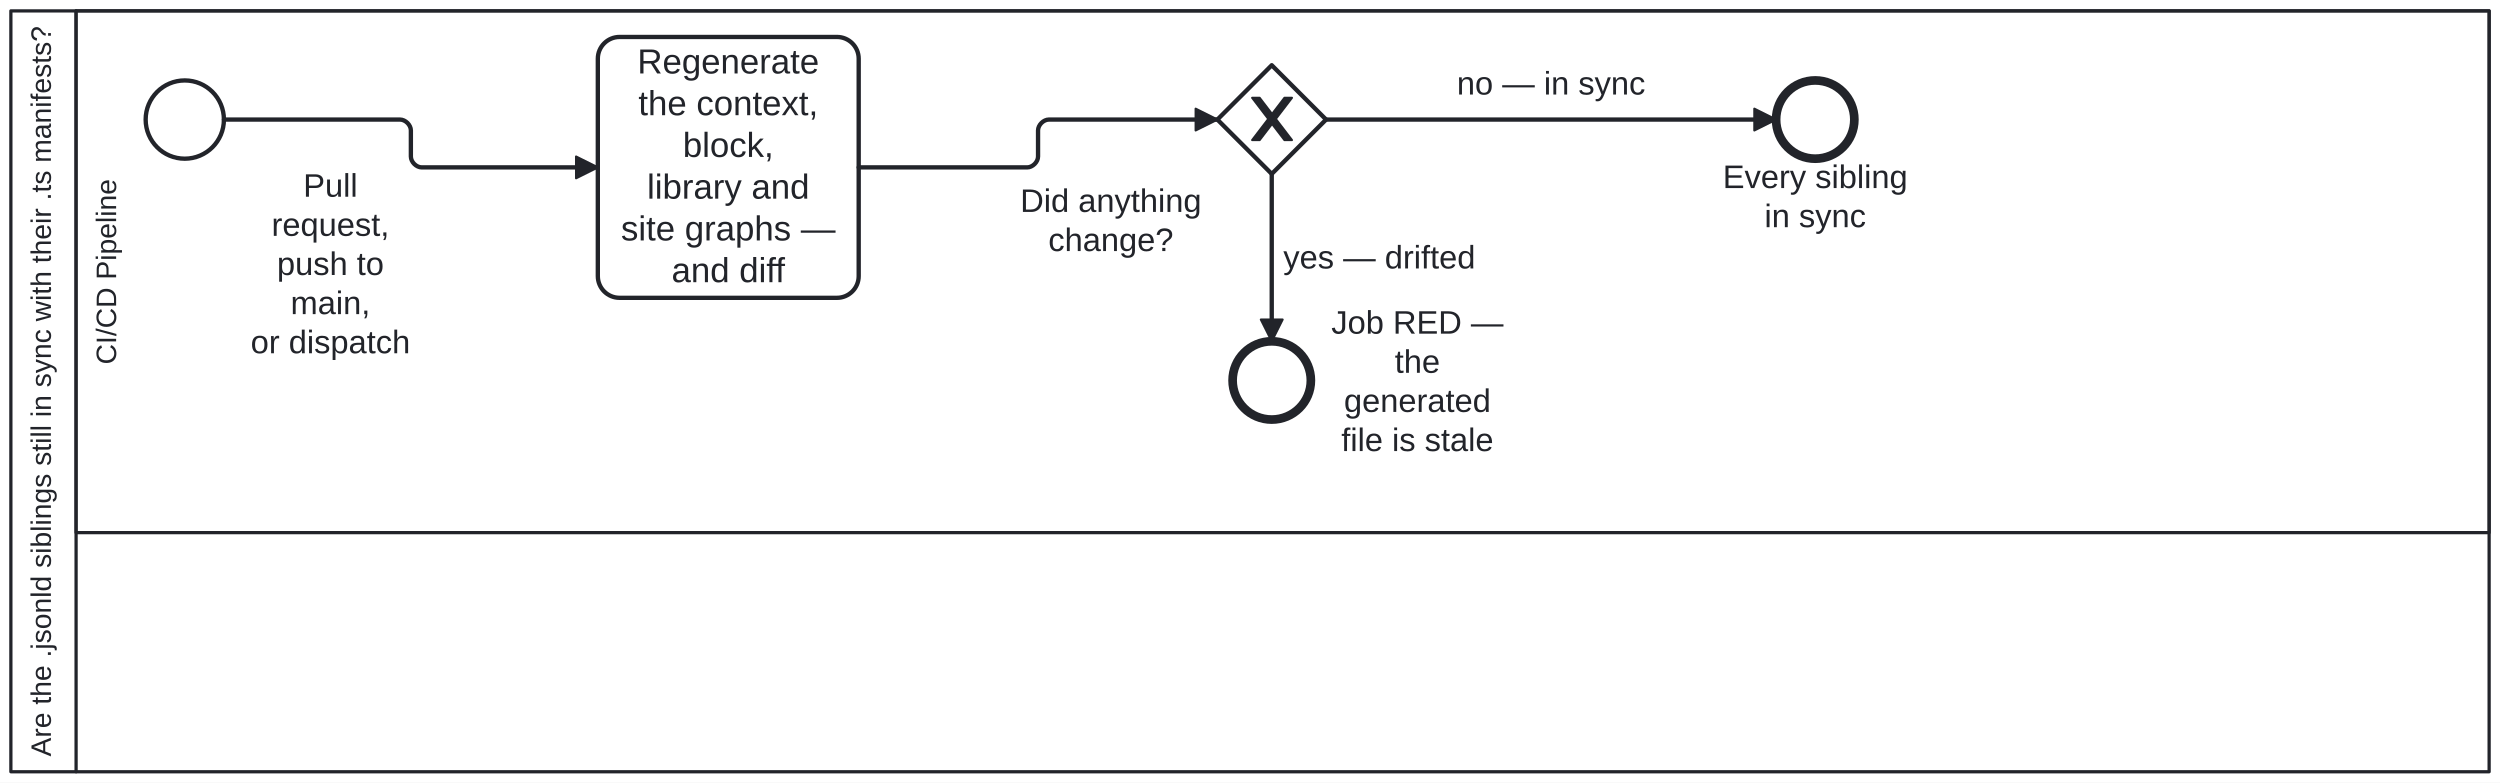
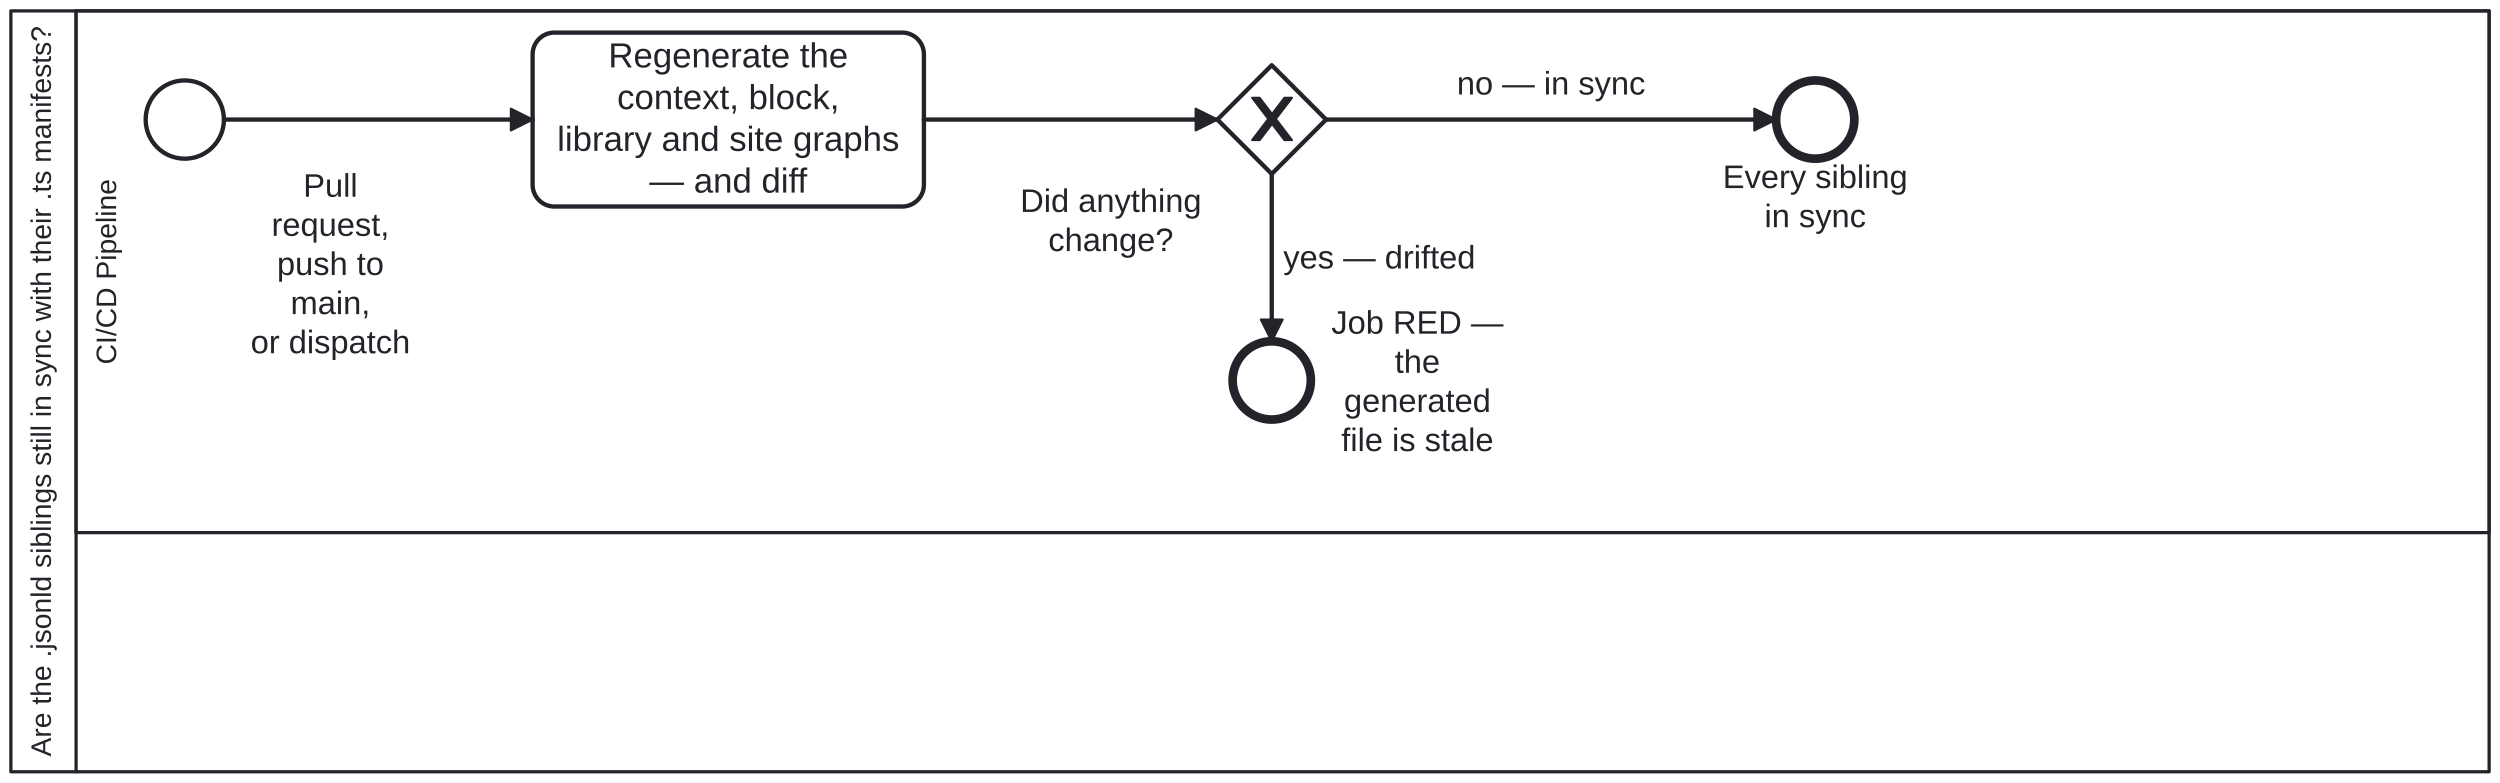
<svg xmlns="http://www.w3.org/2000/svg" width="100%" style="max-width:100%;height:auto" viewBox="55 55 1150 360" version="1.1">
  <rect x="55" y="55" width="1150" height="360" fill="#ffffff" />
  <g class="djs-group">
    <g class="djs-element djs-shape" data-element-id="Participant_Process_JsonLdDrift" style="display: block;" transform="matrix(1 0 0 1 60 60)">
      <g class="djs-visual">
        <rect x="0" y="0" width="1140" height="350" rx="0" ry="0" style="stroke-linecap: round; stroke-linejoin: round; stroke: rgb(34, 36, 42); stroke-width: 1.5px; fill: white; fill-opacity: 0.95;" />
        <path style="fill: none; stroke-linecap: round; stroke-linejoin: round; stroke: rgb(34, 36, 42); stroke-width: 1.5px;" d="M30,0L30,350" />
        <text lineHeight="1.05" class="djs-label" transform="matrix(-1.83697e-16 -1 1 -1.83697e-16 0 350)" style="font-family: Arial, sans-serif; font-size: 13px; font-weight: normal; fill: rgb(34, 36, 42);">
          <tspan x="7.016" y="18.413">Are the .jsonld siblings still in sync with their .ts manifests?</tspan>
        </text>
      </g>
      <rect class="djs-hit djs-hit-all" x="0" y="0" width="1140" height="350" style="fill: none; stroke-opacity: 0; stroke: white; stroke-width: 15px;" />
    </g>
    <g class="djs-children">
      <g class="djs-group">
        <g class="djs-element djs-shape" data-element-id="Lane_Ci" style="display: block;" transform="matrix(1 0 0 1 90 60)">
          <g class="djs-visual">
            <rect x="0" y="0" width="1110" height="240" rx="0" ry="0" style="stroke-linecap: round; stroke-linejoin: round; stroke: rgb(34, 36, 42); stroke-width: 1.5px; fill: white; fill-opacity: 0.25;" />
            <text lineHeight="1.05" class="djs-label" transform="matrix(-1.83697e-16 -1 1 -1.83697e-16 0 240)" style="font-family: Arial, sans-serif; font-size: 13px; font-weight: normal; fill: rgb(34, 36, 42);">
              <tspan x="77.372" y="18.413">CI/CD Pipeline</tspan>
            </text>
          </g>
          <rect class="djs-hit djs-hit-all" x="0" y="0" width="1110" height="240" style="fill: none; stroke-opacity: 0; stroke: white; stroke-width: 15px;" />
        </g>
      </g>
      <g class="djs-group">
        <g class="djs-element djs-shape" data-element-id="Start_Change" style="display: block;" transform="matrix(1 0 0 1 122 92)">
          <g class="djs-visual">
            <circle cx="18" cy="18" r="18" style="stroke-linecap: round; stroke-linejoin: round; stroke: rgb(34, 36, 42); stroke-width: 2px; fill: white; fill-opacity: 0.95;" />
          </g>
          <rect class="djs-hit djs-hit-all" x="0" y="0" width="36" height="36" style="fill: none; stroke-opacity: 0; stroke: white; stroke-width: 15px;" />
        </g>
      </g>
      <g class="djs-group">
        <g class="djs-element djs-shape" data-element-id="Start_Change_label" style="display: block;" transform="matrix(1 0 0 1 165 132)">
          <g class="djs-visual">
            <text lineHeight="1.2" class="djs-label" style="font-family: Arial, sans-serif; font-size: 15px; font-weight: normal; fill: rgb(34, 36, 42);">
              <tspan x="29.494" y="13.5">Pull </tspan>
              <tspan x="14.9" y="31.5">request, </tspan>
              <tspan x="17.398" y="49.5">push to </tspan>
              <tspan x="23.66" y="67.5">main,</tspan>
              <tspan x="5.313" y="85.5">or dispatch</tspan>
            </text>
          </g>
          <rect class="djs-hit djs-hit-all" x="0" y="0" width="84" height="72" style="fill: none; stroke-opacity: 0; stroke: white; stroke-width: 15px;" />
        </g>
      </g>
      <g class="djs-group">
-         <g class="djs-element djs-shape" data-element-id="Task_Check" style="display: block;" transform="matrix(1 0 0 1 330 72)">
+         <g class="djs-element djs-shape" data-element-id="Task_Check" style="display: block;" transform="matrix(1 0 0 1 300 70)">
          <g class="djs-visual">
-             <rect x="0" y="0" width="120" height="120" rx="10" ry="10" style="stroke-linecap: round; stroke-linejoin: round; stroke: rgb(34, 36, 42); stroke-width: 2px; fill: white; fill-opacity: 0.95;" />
+             <rect x="0" y="0" width="180" height="80" rx="10" ry="10" style="stroke-linecap: round; stroke-linejoin: round; stroke: rgb(34, 36, 42); stroke-width: 2px; fill: white; fill-opacity: 0.95;" />
            <text lineHeight="1.2" class="djs-label" style="font-family: Arial, sans-serif; font-size: 16px; font-weight: normal; fill: rgb(34, 36, 42);">
-               <tspan x="18.191" y="16.8">Regenerate </tspan>
-               <tspan x="18.641" y="36">the context, </tspan>
-               <tspan x="39.102" y="55.2">block,</tspan>
-               <tspan x="22.648" y="74.4">library and </tspan>
-               <tspan x="10.645" y="93.6">site graphs — </tspan>
-               <tspan x="33.902" y="112.8">and diff</tspan>
+               <tspan x="34.848" y="16">Regenerate the </tspan>
+               <tspan x="38.863" y="35.2">context, block,</tspan>
+               <tspan x="11.293" y="54.4">library and site graphs </tspan>
+               <tspan x="53.68" y="73.6">— and diff</tspan>
            </text>
          </g>
-           <rect class="djs-hit djs-hit-all" x="0" y="0" width="120" height="120" style="fill: none; stroke-opacity: 0; stroke: white; stroke-width: 15px;" />
+           <rect class="djs-hit djs-hit-all" x="0" y="0" width="180" height="80" style="fill: none; stroke-opacity: 0; stroke: white; stroke-width: 15px;" />
        </g>
      </g>
      <g class="djs-group">
        <g class="djs-element djs-shape" data-element-id="GW_Drift" style="display: block;" transform="matrix(1 0 0 1 615 85)">
          <g class="djs-visual">
            <polygon points="25,0 50,25 25,50 0,25" style="stroke-linecap: round; stroke-linejoin: round; stroke: rgb(34, 36, 42); stroke-width: 2px; fill: white; fill-opacity: 0.95;" />
            <path d="m 16,15 7.429,9.714 -7.429,9.714 3.429,0 5.714,-7.464 5.714,7.464 3.429,0 -7.429,-9.714 7.429,-9.714 -3.429,0 -5.714,7.464 -5.714,-7.464 -3.429,0 z" style="fill: rgb(34, 36, 42); stroke-linecap: round; stroke-linejoin: round; stroke: rgb(34, 36, 42); stroke-width: 1px;" />
          </g>
          <rect class="djs-hit djs-hit-all" x="0" y="0" width="50" height="50" style="fill: none; stroke-opacity: 0; stroke: white; stroke-width: 15px;" />
        </g>
      </g>
      <g class="djs-group">
        <g class="djs-element djs-shape" data-element-id="GW_Drift_label" style="display: block;" transform="matrix(1 0 0 1 524 139)">
          <g class="djs-visual">
            <text lineHeight="1.2" class="djs-label" style="font-family: Arial, sans-serif; font-size: 15px; font-weight: normal; fill: rgb(34, 36, 42);">
              <tspan x="0.307" y="13.5">Did anything</tspan>
              <tspan x="13.223" y="31.5">change?</tspan>
            </text>
          </g>
          <rect class="djs-hit djs-hit-all" x="0" y="0" width="84" height="36" style="fill: none; stroke-opacity: 0; stroke: white; stroke-width: 15px;" />
        </g>
      </g>
      <g class="djs-group">
        <g class="djs-element djs-shape" data-element-id="End_Clean" style="display: block;" transform="matrix(1 0 0 1 872 92)">
          <g class="djs-visual">
            <circle cx="18" cy="18" r="18" style="stroke-linecap: round; stroke-linejoin: round; stroke: rgb(34, 36, 42); stroke-width: 4px; fill: white; fill-opacity: 0.95;" />
          </g>
          <rect class="djs-hit djs-hit-all" x="0" y="0" width="36" height="36" style="fill: none; stroke-opacity: 0; stroke: white; stroke-width: 15px;" />
        </g>
      </g>
      <g class="djs-group">
        <g class="djs-element djs-shape" data-element-id="End_Clean_label" style="display: block;" transform="matrix(1 0 0 1 847 128)">
          <g class="djs-visual">
            <text lineHeight="1.2" class="djs-label" style="font-family: Arial, sans-serif; font-size: 15px; font-weight: normal; fill: rgb(34, 36, 42);">
              <tspan x="0.483" y="13.5">Every sibling</tspan>
              <tspan x="19.658" y="31.5">in sync</tspan>
            </text>
          </g>
          <rect class="djs-hit djs-hit-all" x="0" y="0" width="86" height="36" style="fill: none; stroke-opacity: 0; stroke: white; stroke-width: 15px;" />
        </g>
      </g>
      <g class="djs-group">
        <g class="djs-element djs-shape" data-element-id="End_Drift" style="display: block;" transform="matrix(1 0 0 1 622 212)">
          <g class="djs-visual">
            <circle cx="18" cy="18" r="18" style="stroke-linecap: round; stroke-linejoin: round; stroke: rgb(34, 36, 42); stroke-width: 4px; fill: white; fill-opacity: 0.95;" />
          </g>
          <rect class="djs-hit djs-hit-all" x="0" y="0" width="36" height="36" style="fill: none; stroke-opacity: 0; stroke: white; stroke-width: 15px;" />
        </g>
      </g>
      <g class="djs-group">
        <g class="djs-element djs-shape" data-element-id="End_Drift_label" style="display: block;" transform="matrix(1 0 0 1 667 195)">
          <g class="djs-visual">
            <text lineHeight="1.2" class="djs-label" style="font-family: Arial, sans-serif; font-size: 15px; font-weight: normal; fill: rgb(34, 36, 42);">
              <tspan x="0.405" y="13.5">Job RED — </tspan>
              <tspan x="29.574" y="31.5">the </tspan>
              <tspan x="6.221" y="49.5">generated</tspan>
              <tspan x="4.987" y="67.5">file is stale</tspan>
            </text>
          </g>
          <rect class="djs-hit djs-hit-all" x="0" y="0" width="80" height="72" style="fill: none; stroke-opacity: 0; stroke: white; stroke-width: 15px;" />
        </g>
      </g>
      <g class="djs-group">
        <g class="djs-element djs-connection" data-element-id="Flow_0" style="display: block;">
          <g class="djs-visual">
            <defs>
              <marker id="folio-marker-1" viewBox="0 0 20 20" refX="11" refY="10" markerWidth="10" markerHeight="10" orient="auto">
                <path d="M 1 5 L 11 10 L 1 15 Z" style="stroke-linecap: round; stroke-linejoin: round; stroke: rgb(34, 36, 42); stroke-width: 1px; fill: rgb(34, 36, 42);" />
              </marker>
            </defs>
-             <path data-corner-radius="5" style="fill: none; stroke-linecap: round; stroke-linejoin: round; stroke: rgb(34, 36, 42); stroke-width: 2px; marker-end: url('#folio-marker-1');" d="M158,110L239,110C241.5,110,244,112.5,244,115L244,127C244,129.5,246.5,132,249,132L330,132" />
+             <path data-corner-radius="5" style="fill: none; stroke-linecap: round; stroke-linejoin: round; stroke: rgb(34, 36, 42); stroke-width: 2px; marker-end: url('#folio-marker-1');" d="M158,110L300,110" />
          </g>
-           <path d="M158,110L244,110L244,132L330,132" class="djs-hit djs-hit-stroke" style="fill: none; stroke-opacity: 0; stroke: white; stroke-width: 15px;" />
+           <path d="M158,110L300,110" class="djs-hit djs-hit-stroke" style="fill: none; stroke-opacity: 0; stroke: white; stroke-width: 15px;" />
        </g>
      </g>
      <g class="djs-group">
        <g class="djs-element djs-connection" data-element-id="Flow_1" style="display: block;">
          <g class="djs-visual">
            <defs>
              <marker id="folio-marker-2" viewBox="0 0 20 20" refX="11" refY="10" markerWidth="10" markerHeight="10" orient="auto">
                <path d="M 1 5 L 11 10 L 1 15 Z" style="stroke-linecap: round; stroke-linejoin: round; stroke: rgb(34, 36, 42); stroke-width: 1px; fill: rgb(34, 36, 42);" />
              </marker>
            </defs>
-             <path data-corner-radius="5" style="fill: none; stroke-linecap: round; stroke-linejoin: round; stroke: rgb(34, 36, 42); stroke-width: 2px; marker-end: url('#folio-marker-2');" d="M450,132L527.5,132C530,132,532.5,129.5,532.5,127L532.5,115C532.5,112.5,535,110,537.5,110L615,110" />
+             <path data-corner-radius="5" style="fill: none; stroke-linecap: round; stroke-linejoin: round; stroke: rgb(34, 36, 42); stroke-width: 2px; marker-end: url('#folio-marker-2');" d="M480,110L615,110" />
          </g>
-           <path d="M450,132L532.5,132L532.5,110L615,110" class="djs-hit djs-hit-stroke" style="fill: none; stroke-opacity: 0; stroke: white; stroke-width: 15px;" />
+           <path d="M480,110L615,110" class="djs-hit djs-hit-stroke" style="fill: none; stroke-opacity: 0; stroke: white; stroke-width: 15px;" />
        </g>
      </g>
      <g class="djs-group">
        <g class="djs-element djs-connection" data-element-id="Flow_2" style="display: block;">
          <g class="djs-visual">
            <defs>
              <marker id="folio-marker-3" viewBox="0 0 20 20" refX="11" refY="10" markerWidth="10" markerHeight="10" orient="auto">
                <path d="M 1 5 L 11 10 L 1 15 Z" style="stroke-linecap: round; stroke-linejoin: round; stroke: rgb(34, 36, 42); stroke-width: 1px; fill: rgb(34, 36, 42);" />
              </marker>
            </defs>
            <path data-corner-radius="5" style="fill: none; stroke-linecap: round; stroke-linejoin: round; stroke: rgb(34, 36, 42); stroke-width: 2px; marker-end: url('#folio-marker-3');" d="M665,110L872,110" />
          </g>
          <path d="M665,110L872,110" class="djs-hit djs-hit-stroke" style="fill: none; stroke-opacity: 0; stroke: white; stroke-width: 15px;" />
        </g>
      </g>
      <g class="djs-group">
        <g class="djs-element djs-shape" data-element-id="Flow_2_label" style="display: block;" transform="matrix(1 0 0 1 725 85)">
          <g class="djs-visual">
            <text lineHeight="1.2" class="djs-label" style="font-family: Arial, sans-serif; font-size: 15px; font-weight: normal; fill: rgb(34, 36, 42);">
              <tspan x="0.148" y="13.5">no — in sync</tspan>
            </text>
          </g>
          <rect class="djs-hit djs-hit-all" x="0" y="0" width="87" height="18" style="fill: none; stroke-opacity: 0; stroke: white; stroke-width: 15px;" />
        </g>
      </g>
      <g class="djs-group">
        <g class="djs-element djs-connection" data-element-id="Flow_3" style="display: block;">
          <g class="djs-visual">
            <defs>
              <marker id="folio-marker-4" viewBox="0 0 20 20" refX="11" refY="10" markerWidth="10" markerHeight="10" orient="auto">
                <path d="M 1 5 L 11 10 L 1 15 Z" style="stroke-linecap: round; stroke-linejoin: round; stroke: rgb(34, 36, 42); stroke-width: 1px; fill: rgb(34, 36, 42);" />
              </marker>
            </defs>
            <path data-corner-radius="5" style="fill: none; stroke-linecap: round; stroke-linejoin: round; stroke: rgb(34, 36, 42); stroke-width: 2px; marker-end: url('#folio-marker-4');" d="M640,135L640,212" />
          </g>
          <path d="M640,135L640,212" class="djs-hit djs-hit-stroke" style="fill: none; stroke-opacity: 0; stroke: white; stroke-width: 15px;" />
        </g>
      </g>
      <g class="djs-group">
        <g class="djs-element djs-shape" data-element-id="Flow_3_label" style="display: block;" transform="matrix(1 0 0 1 645 165)">
          <g class="djs-visual">
            <text lineHeight="1.2" class="djs-label" style="font-family: Arial, sans-serif; font-size: 15px; font-weight: normal; fill: rgb(34, 36, 42);">
              <tspan x="0.317" y="13.5">yes — drifted</tspan>
            </text>
          </g>
          <rect class="djs-hit djs-hit-all" x="0" y="0" width="89" height="18" style="fill: none; stroke-opacity: 0; stroke: white; stroke-width: 15px;" />
        </g>
      </g>
    </g>
  </g>
</svg>
